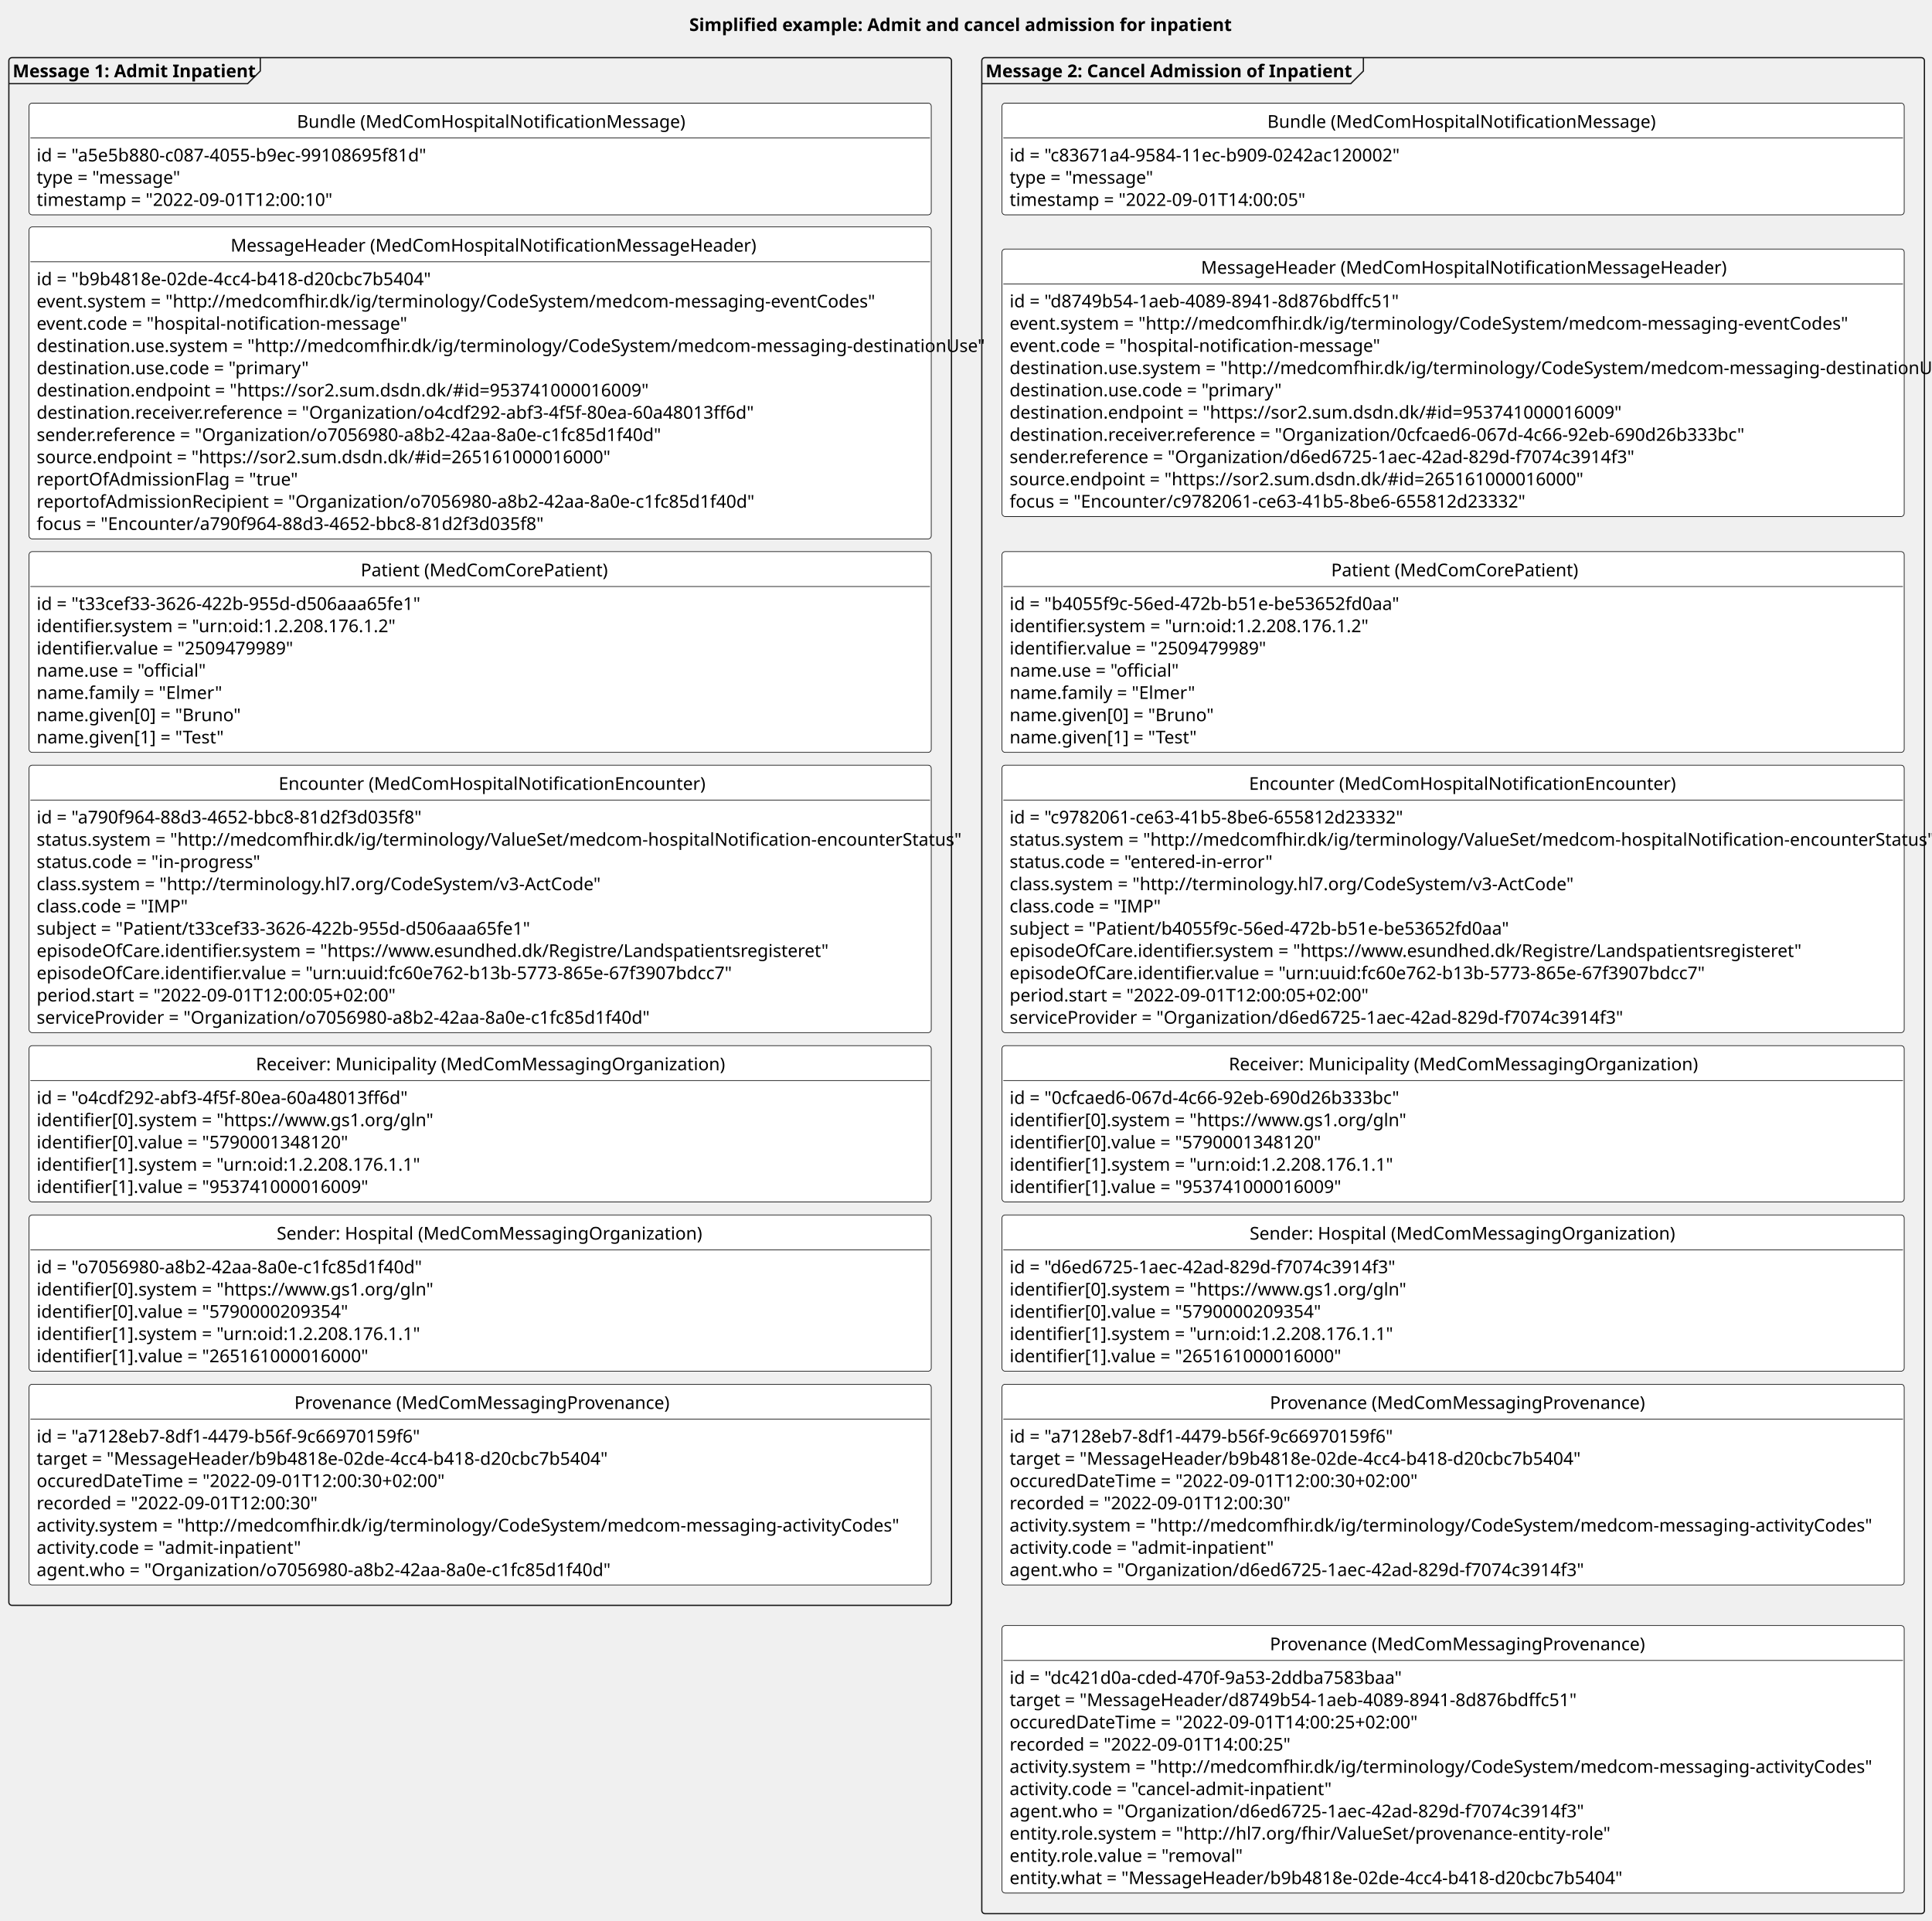
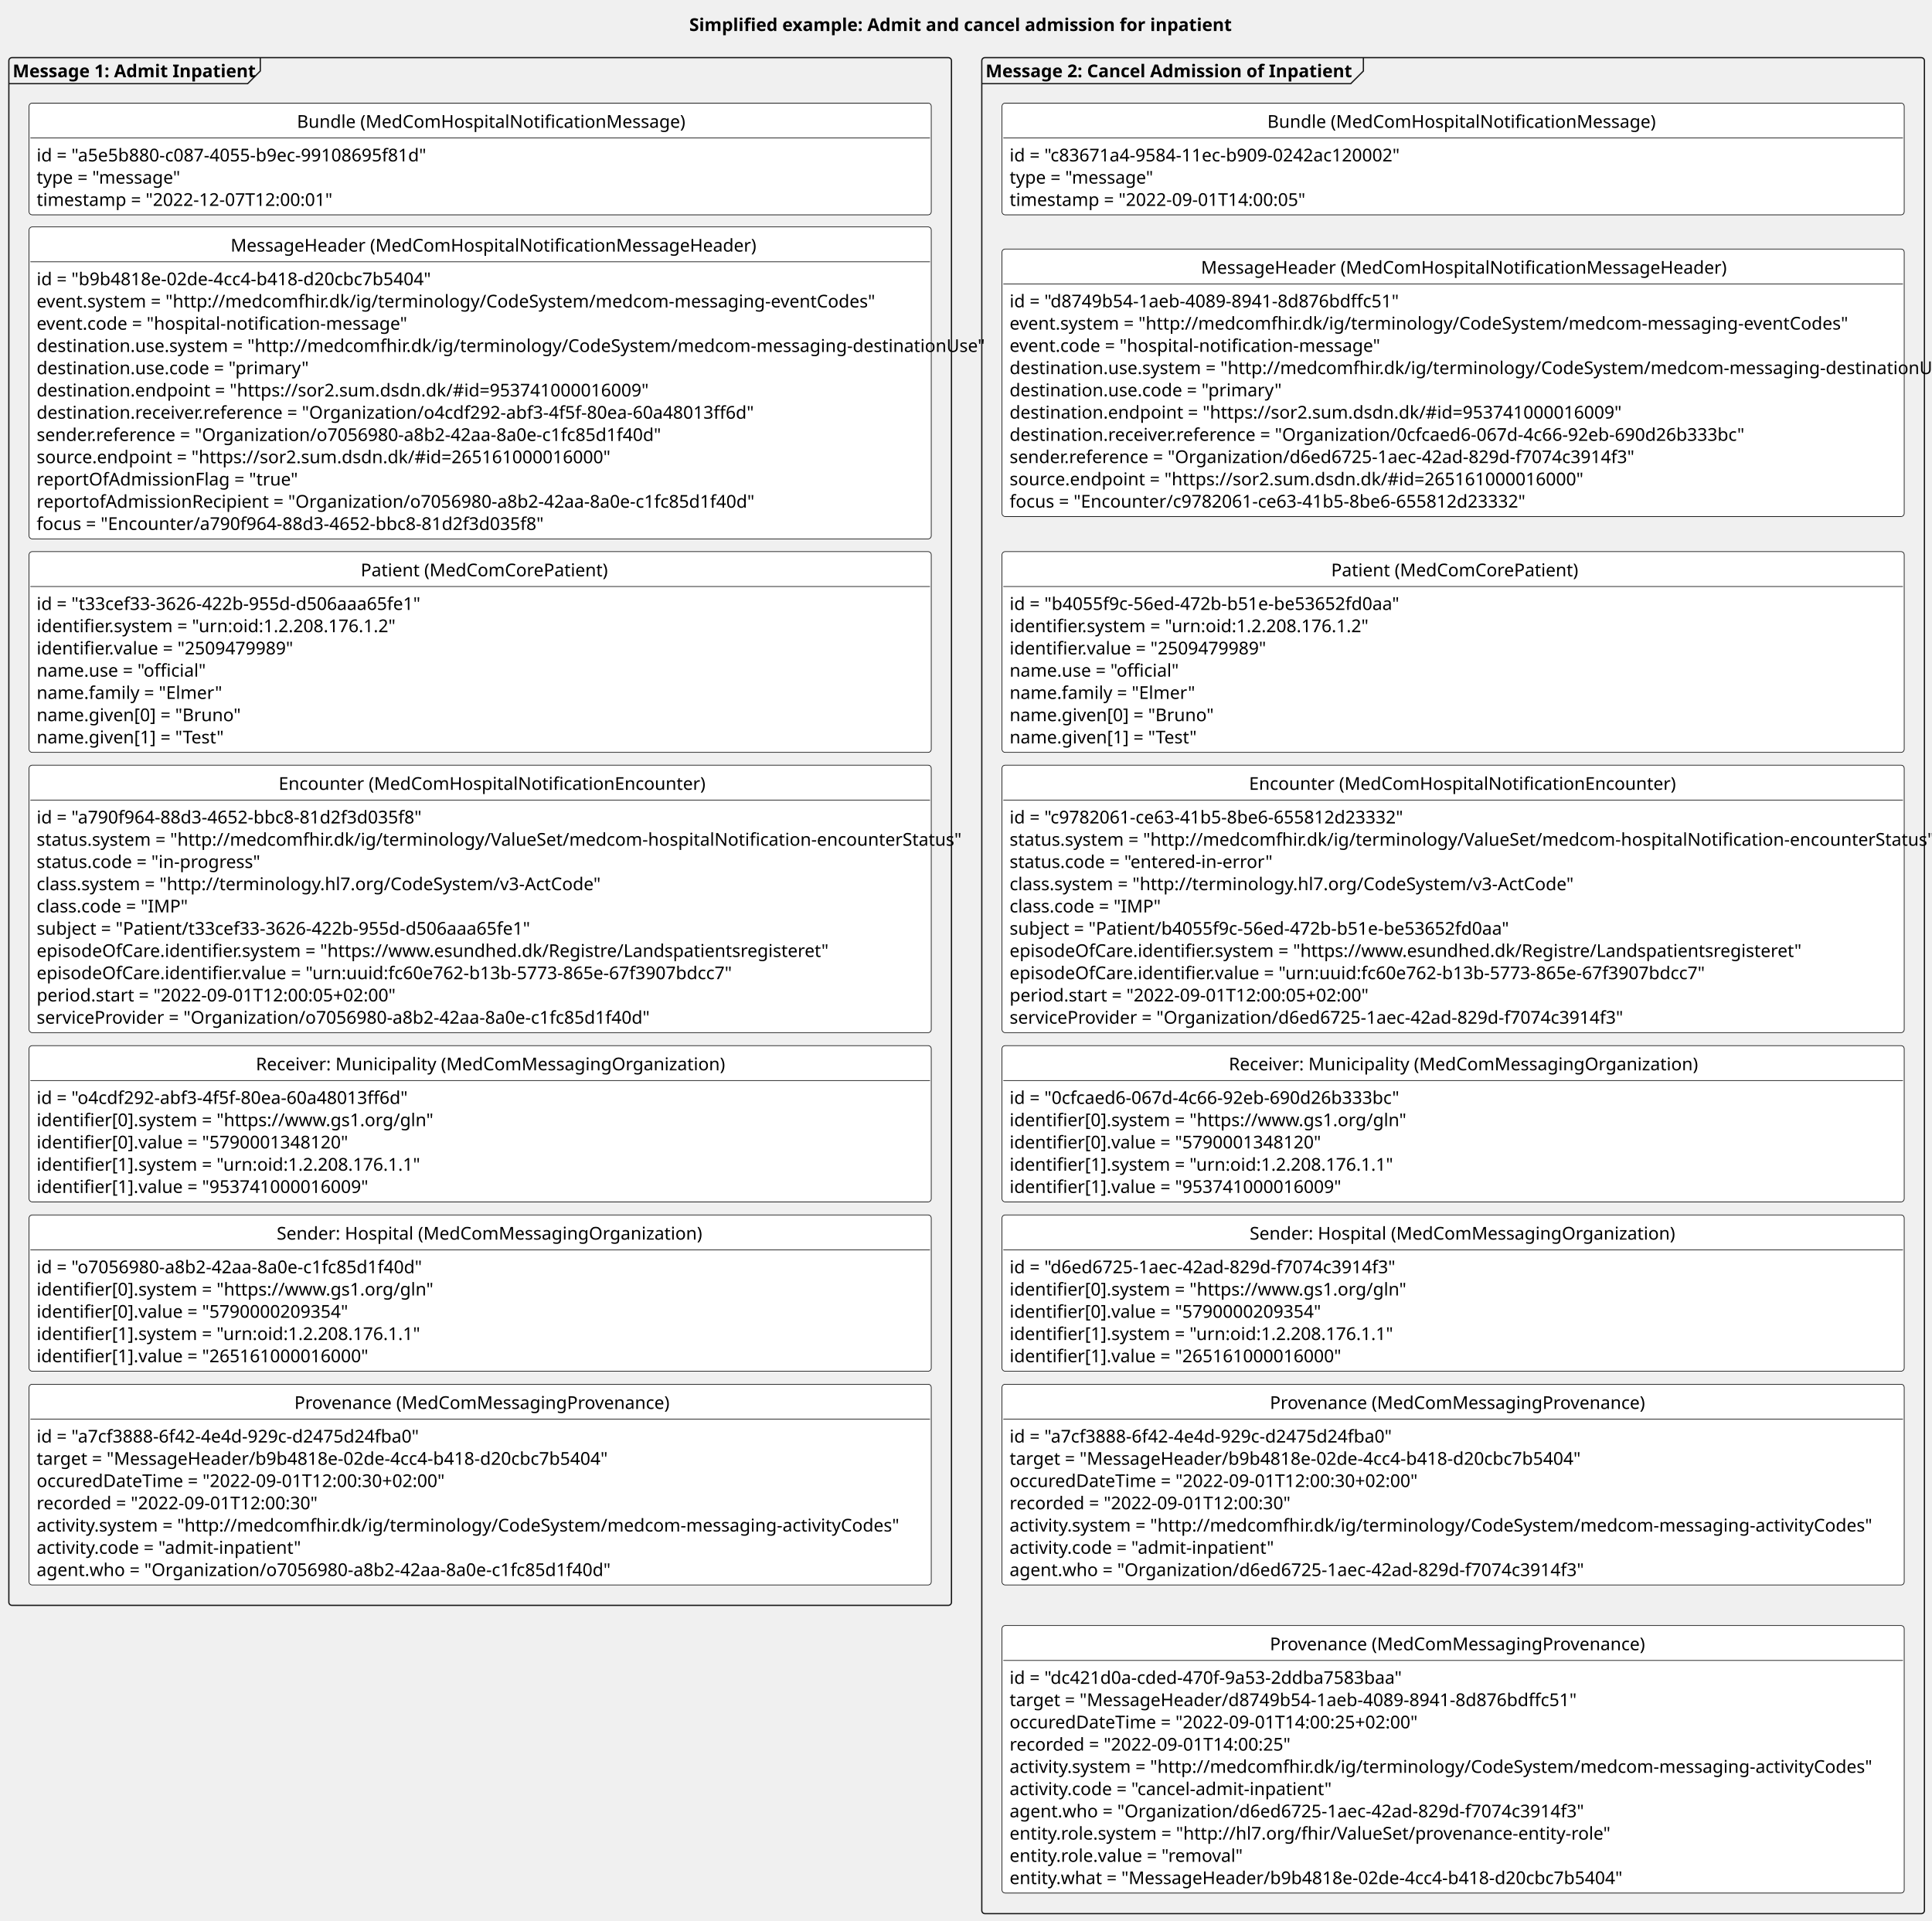
<svg xmlns="http://www.w3.org/2000/svg" contentStyleType="text/css" height="1520px" preserveAspectRatio="none" style="width:1529px;height:1520px;background:#FFFFFF;" version="1.1" viewBox="0 0 1529 1520" width="1529px" zoomAndPan="magnify">
  <defs />
  <g>
    <rect fill="none" height="27.609" id="_title" style="stroke:none;stroke-width:1.0;" width="434" x="540.5" y="5" />
    <text fill="#000000" font-family="sans-serif" font-size="14" font-weight="bold" lengthAdjust="spacing" textLength="424" x="545.5" y="24.533">Simplified example: Admit and cancel admission for inpatient</text>
    <g id="cluster_admit">
      <rect fill="none" height="1225" rx="2.5" ry="2.5" style="stroke:#181818;stroke-width:1.0;" width="746" x="7" y="45.609" />
      <path d="M206,45.609 L206,56.219 L196,66.219 L7,66.219 " fill="none" style="stroke:#181818;stroke-width:1.0;" />
      <text fill="#000000" font-family="sans-serif" font-size="14" font-weight="bold" lengthAdjust="spacing" textLength="189" x="10" y="61.143">Message 1: Admit Inpatient</text>
    </g>
    <g id="cluster_error">
      <rect fill="none" height="1469" rx="2.5" ry="2.5" style="stroke:#181818;stroke-width:1.0;" width="746" x="777" y="45.609" />
      <path d="M1079,45.609 L1079,56.219 L1069,66.219 L777,66.219 " fill="none" style="stroke:#181818;stroke-width:1.0;" />
      <text fill="#000000" font-family="sans-serif" font-size="14" font-weight="bold" lengthAdjust="spacing" textLength="292" x="780" y="61.143">Message 2: Cancel Admission of Inpatient</text>
    </g>
    <g id="elem_admitB">
      <rect codeLine="19" fill="#FFFFFF" height="88.438" id="admitB" rx="2.5" ry="2.5" style="stroke:#000000;stroke-width:0.5;" width="714" x="23" y="81.609" />
      <text fill="#000000" font-family="sans-serif" font-size="14" lengthAdjust="spacing" textLength="290" x="235" y="101.143">Bundle (MedComHospitalNotificationMessage)</text>
      <line style="stroke:#000000;stroke-width:0.5;" x1="24" x2="736" y1="109.219" y2="109.219" />
      <text fill="#000000" font-family="sans-serif" font-size="14" lengthAdjust="spacing" textLength="307" x="29" y="127.752">id = "a5e5b880-c087-4055-b9ec-99108695f81d"</text>
      <text fill="#000000" font-family="sans-serif" font-size="14" lengthAdjust="spacing" textLength="110" x="29" y="145.361">type = "message"</text>
-       <text fill="#000000" font-family="sans-serif" font-size="14" lengthAdjust="spacing" textLength="229" x="29" y="162.971">timestamp = "2022-09-01T12:00:10"</text>
+       <text fill="#000000" font-family="sans-serif" font-size="14" lengthAdjust="spacing" textLength="229" x="29" y="162.971">timestamp = "2022-12-07T12:00:01"</text>
    </g>
    <g id="elem_admitMH">
      <rect codeLine="24" fill="#FFFFFF" height="246.922" id="admitMH" rx="2.5" ry="2.5" style="stroke:#000000;stroke-width:0.5;" width="714" x="23" y="179.609" />
      <text fill="#000000" font-family="sans-serif" font-size="14" lengthAdjust="spacing" textLength="395" x="182.5" y="199.143">MessageHeader (MedComHospitalNotificationMessageHeader)</text>
      <line style="stroke:#000000;stroke-width:0.5;" x1="24" x2="736" y1="207.219" y2="207.219" />
      <text fill="#000000" font-family="sans-serif" font-size="14" lengthAdjust="spacing" textLength="309" x="29" y="225.752">id = "b9b4818e-02de-4cc4-b418-d20cbc7b5404"</text>
      <text fill="#000000" font-family="sans-serif" font-size="14" lengthAdjust="spacing" textLength="624" x="29" y="243.361">event.system = "http://medcomfhir.dk/ig/terminology/CodeSystem/medcom-messaging-eventCodes"</text>
      <text fill="#000000" font-family="sans-serif" font-size="14" lengthAdjust="spacing" textLength="280" x="29" y="260.971">event.code = "hospital-notification-message"</text>
      <text fill="#000000" font-family="sans-serif" font-size="14" lengthAdjust="spacing" textLength="702" x="29" y="278.58">destination.use.system = "http://medcomfhir.dk/ig/terminology/CodeSystem/medcom-messaging-destinationUse"</text>
      <text fill="#000000" font-family="sans-serif" font-size="14" lengthAdjust="spacing" textLength="204" x="29" y="296.19">destination.use.code = "primary"</text>
      <text fill="#000000" font-family="sans-serif" font-size="14" lengthAdjust="spacing" textLength="460" x="29" y="313.799">destination.endpoint = "https://sor2.sum.dsdn.dk/#id=953741000016009"</text>
      <text fill="#000000" font-family="sans-serif" font-size="14" lengthAdjust="spacing" textLength="550" x="29" y="331.408">destination.receiver.reference = "Organization/o4cdf292-abf3-4f5f-80ea-60a48013ff6d"</text>
      <text fill="#000000" font-family="sans-serif" font-size="14" lengthAdjust="spacing" textLength="485" x="29" y="349.018">sender.reference = "Organization/o7056980-a8b2-42aa-8a0e-c1fc85d1f40d"</text>
      <text fill="#000000" font-family="sans-serif" font-size="14" lengthAdjust="spacing" textLength="434" x="29" y="366.627">source.endpoint = "https://sor2.sum.dsdn.dk/#id=265161000016000"</text>
      <text fill="#000000" font-family="sans-serif" font-size="14" lengthAdjust="spacing" textLength="196" x="29" y="384.236">reportOfAdmissionFlag = "true"</text>
      <text fill="#000000" font-family="sans-serif" font-size="14" lengthAdjust="spacing" textLength="549" x="29" y="401.846">reportofAdmissionRecipient = "Organization/o7056980-a8b2-42aa-8a0e-c1fc85d1f40d"</text>
      <text fill="#000000" font-family="sans-serif" font-size="14" lengthAdjust="spacing" textLength="392" x="29" y="419.455">focus = "Encounter/a790f964-88d3-4652-bbc8-81d2f3d035f8"</text>
    </g>
    <g id="elem_admitPT">
      <rect codeLine="38" fill="#FFFFFF" height="158.875" id="admitPT" rx="2.5" ry="2.5" style="stroke:#000000;stroke-width:0.5;" width="714" x="23" y="436.609" />
      <text fill="#000000" font-family="sans-serif" font-size="14" lengthAdjust="spacing" textLength="189" x="285.5" y="456.143">Patient (MedComCorePatient)</text>
      <line style="stroke:#000000;stroke-width:0.5;" x1="24" x2="736" y1="464.219" y2="464.219" />
      <text fill="#000000" font-family="sans-serif" font-size="14" lengthAdjust="spacing" textLength="300" x="29" y="482.752">id = "t33cef33-3626-422b-955d-d506aaa65fe1"</text>
      <text fill="#000000" font-family="sans-serif" font-size="14" lengthAdjust="spacing" textLength="276" x="29" y="500.361">identifier.system = "urn:oid:1.2.208.176.1.2"</text>
      <text fill="#000000" font-family="sans-serif" font-size="14" lengthAdjust="spacing" textLength="198" x="29" y="517.971">identifier.value = "2509479989"</text>
      <text fill="#000000" font-family="sans-serif" font-size="14" lengthAdjust="spacing" textLength="128" x="29" y="535.58">name.use = "official"</text>
      <text fill="#000000" font-family="sans-serif" font-size="14" lengthAdjust="spacing" textLength="137" x="29" y="553.189">name.family = "Elmer"</text>
      <text fill="#000000" font-family="sans-serif" font-size="14" lengthAdjust="spacing" textLength="153" x="29" y="570.799">name.given[0] = "Bruno"</text>
      <text fill="#000000" font-family="sans-serif" font-size="14" lengthAdjust="spacing" textLength="143" x="29" y="588.408">name.given[1] = "Test"</text>
    </g>
    <g id="elem_admitENC">
      <rect codeLine="47" fill="#FFFFFF" height="211.703" id="admitENC" rx="2.5" ry="2.5" style="stroke:#000000;stroke-width:0.5;" width="714" x="23" y="605.609" />
      <text fill="#000000" font-family="sans-serif" font-size="14" lengthAdjust="spacing" textLength="319" x="220.5" y="625.143">Encounter (MedComHospitalNotificationEncounter)</text>
      <line style="stroke:#000000;stroke-width:0.5;" x1="24" x2="736" y1="633.219" y2="633.219" />
      <text fill="#000000" font-family="sans-serif" font-size="14" lengthAdjust="spacing" textLength="300" x="29" y="651.752">id = "a790f964-88d3-4652-bbc8-81d2f3d035f8"</text>
      <text fill="#000000" font-family="sans-serif" font-size="14" lengthAdjust="spacing" textLength="682" x="29" y="669.361">status.system = "http://medcomfhir.dk/ig/terminology/ValueSet/medcom-hospitalNotification-encounterStatus"</text>
      <text fill="#000000" font-family="sans-serif" font-size="14" lengthAdjust="spacing" textLength="171" x="29" y="686.971">status.code = "in-progress"</text>
      <text fill="#000000" font-family="sans-serif" font-size="14" lengthAdjust="spacing" textLength="425" x="29" y="704.58">class.system = "http://terminology.hl7.org/CodeSystem/v3-ActCode"</text>
      <text fill="#000000" font-family="sans-serif" font-size="14" lengthAdjust="spacing" textLength="116" x="29" y="722.189">class.code = "IMP"</text>
      <text fill="#000000" font-family="sans-serif" font-size="14" lengthAdjust="spacing" textLength="382" x="29" y="739.799">subject = "Patient/t33cef33-3626-422b-955d-d506aaa65fe1"</text>
      <text fill="#000000" font-family="sans-serif" font-size="14" lengthAdjust="spacing" textLength="594" x="29" y="757.408">episodeOfCare.identifier.system = "https://www.esundhed.dk/Registre/Landspatientsregisteret"</text>
      <text fill="#000000" font-family="sans-serif" font-size="14" lengthAdjust="spacing" textLength="539" x="29" y="775.018">episodeOfCare.identifier.value = "urn:uuid:fc60e762-b13b-5773-865e-67f3907bdcc7"</text>
      <text fill="#000000" font-family="sans-serif" font-size="14" lengthAdjust="spacing" textLength="281" x="29" y="792.627">period.start = "2022-09-01T12:00:05+02:00"</text>
      <text fill="#000000" font-family="sans-serif" font-size="14" lengthAdjust="spacing" textLength="474" x="29" y="810.236">serviceProvider = "Organization/o7056980-a8b2-42aa-8a0e-c1fc85d1f40d"</text>
    </g>
    <g id="elem_admitROrg">
      <rect codeLine="59" fill="#FFFFFF" height="123.656" id="admitROrg" rx="2.5" ry="2.5" style="stroke:#000000;stroke-width:0.5;" width="714" x="23" y="827.609" />
      <text fill="#000000" font-family="sans-serif" font-size="14" lengthAdjust="spacing" textLength="355" x="202.5" y="847.143">Receiver: Municipality (MedComMessagingOrganization)</text>
      <line style="stroke:#000000;stroke-width:0.5;" x1="24" x2="736" y1="855.219" y2="855.219" />
      <text fill="#000000" font-family="sans-serif" font-size="14" lengthAdjust="spacing" textLength="288" x="29" y="873.752">id = "o4cdf292-abf3-4f5f-80ea-60a48013ff6d"</text>
      <text fill="#000000" font-family="sans-serif" font-size="14" lengthAdjust="spacing" textLength="289" x="29" y="891.361">identifier[0].system = "https://www.gs1.org/gln"</text>
      <text fill="#000000" font-family="sans-serif" font-size="14" lengthAdjust="spacing" textLength="238" x="29" y="908.971">identifier[0].value = "5790001348120"</text>
      <text fill="#000000" font-family="sans-serif" font-size="14" lengthAdjust="spacing" textLength="292" x="29" y="926.58">identifier[1].system = "urn:oid:1.2.208.176.1.1"</text>
      <text fill="#000000" font-family="sans-serif" font-size="14" lengthAdjust="spacing" textLength="254" x="29" y="944.189">identifier[1].value = "953741000016009"</text>
    </g>
    <g id="elem_admitSOrg">
      <rect codeLine="66" fill="#FFFFFF" height="123.656" id="admitSOrg" rx="2.5" ry="2.5" style="stroke:#000000;stroke-width:0.5;" width="714" x="23" y="961.609" />
      <text fill="#000000" font-family="sans-serif" font-size="14" lengthAdjust="spacing" textLength="322" x="219" y="981.143">Sender: Hospital (MedComMessagingOrganization)</text>
      <line style="stroke:#000000;stroke-width:0.5;" x1="24" x2="736" y1="989.219" y2="989.219" />
      <text fill="#000000" font-family="sans-serif" font-size="14" lengthAdjust="spacing" textLength="303" x="29" y="1007.752">id = "o7056980-a8b2-42aa-8a0e-c1fc85d1f40d"</text>
      <text fill="#000000" font-family="sans-serif" font-size="14" lengthAdjust="spacing" textLength="289" x="29" y="1025.361">identifier[0].system = "https://www.gs1.org/gln"</text>
      <text fill="#000000" font-family="sans-serif" font-size="14" lengthAdjust="spacing" textLength="238" x="29" y="1042.971">identifier[0].value = "5790000209354"</text>
      <text fill="#000000" font-family="sans-serif" font-size="14" lengthAdjust="spacing" textLength="292" x="29" y="1060.58">identifier[1].system = "urn:oid:1.2.208.176.1.1"</text>
      <text fill="#000000" font-family="sans-serif" font-size="14" lengthAdjust="spacing" textLength="254" x="29" y="1078.189">identifier[1].value = "265161000016000"</text>
    </g>
    <g id="elem_admitPRO">
      <rect codeLine="73" fill="#FFFFFF" height="158.875" id="admitPRO" rx="2.5" ry="2.5" style="stroke:#000000;stroke-width:0.5;" width="714" x="23" y="1095.609" />
      <text fill="#000000" font-family="sans-serif" font-size="14" lengthAdjust="spacing" textLength="294" x="233" y="1115.143">Provenance  (MedComMessagingProvenance)</text>
      <line style="stroke:#000000;stroke-width:0.5;" x1="24" x2="736" y1="1123.219" y2="1123.219" />
-       <text fill="#000000" font-family="sans-serif" font-size="14" lengthAdjust="spacing" textLength="300" x="29" y="1141.752">id = "a7128eb7-8df1-4479-b56f-9c66970159f6"</text>
+       <text fill="#000000" font-family="sans-serif" font-size="14" lengthAdjust="spacing" textLength="300" x="29" y="1141.752">id = "a7cf3888-6f42-4e4d-929c-d2475d24fba0"</text>
      <text fill="#000000" font-family="sans-serif" font-size="14" lengthAdjust="spacing" textLength="442" x="29" y="1159.361">target = "MessageHeader/b9b4818e-02de-4cc4-b418-d20cbc7b5404"</text>
      <text fill="#000000" font-family="sans-serif" font-size="14" lengthAdjust="spacing" textLength="321" x="29" y="1176.971">occuredDateTime = "2022-09-01T12:00:30+02:00"</text>
      <text fill="#000000" font-family="sans-serif" font-size="14" lengthAdjust="spacing" textLength="222" x="29" y="1194.58">recorded = "2022-09-01T12:00:30"</text>
      <text fill="#000000" font-family="sans-serif" font-size="14" lengthAdjust="spacing" textLength="640" x="29" y="1212.189">activity.system = "http://medcomfhir.dk/ig/terminology/CodeSystem/medcom-messaging-activityCodes"</text>
      <text fill="#000000" font-family="sans-serif" font-size="14" lengthAdjust="spacing" textLength="197" x="29" y="1229.799">activity.code = "admit-inpatient"</text>
      <text fill="#000000" font-family="sans-serif" font-size="14" lengthAdjust="spacing" textLength="441" x="29" y="1247.408">agent.who = "Organization/o7056980-a8b2-42aa-8a0e-c1fc85d1f40d"</text>
    </g>
    <g id="elem_errorB">
      <rect codeLine="93" fill="#FFFFFF" height="88.438" id="errorB" rx="2.5" ry="2.5" style="stroke:#000000;stroke-width:0.5;" width="714" x="793" y="81.609" />
      <text fill="#000000" font-family="sans-serif" font-size="14" lengthAdjust="spacing" textLength="294" x="1003" y="101.143">Bundle  (MedComHospitalNotificationMessage)</text>
      <line style="stroke:#000000;stroke-width:0.5;" x1="794" x2="1506" y1="109.219" y2="109.219" />
      <text fill="#000000" font-family="sans-serif" font-size="14" lengthAdjust="spacing" textLength="310" x="799" y="127.752">id = "c83671a4-9584-11ec-b909-0242ac120002"</text>
      <text fill="#000000" font-family="sans-serif" font-size="14" lengthAdjust="spacing" textLength="110" x="799" y="145.361">type = "message"</text>
      <text fill="#000000" font-family="sans-serif" font-size="14" lengthAdjust="spacing" textLength="229" x="799" y="162.971">timestamp = "2022-09-01T14:00:05"</text>
    </g>
    <g id="elem_errorMH">
      <rect codeLine="98" fill="#FFFFFF" height="211.703" id="errorMH" rx="2.5" ry="2.5" style="stroke:#000000;stroke-width:0.5;" width="714" x="793" y="197.109" />
      <text fill="#000000" font-family="sans-serif" font-size="14" lengthAdjust="spacing" textLength="399" x="950.5" y="216.643">MessageHeader  (MedComHospitalNotificationMessageHeader)</text>
      <line style="stroke:#000000;stroke-width:0.5;" x1="794" x2="1506" y1="224.719" y2="224.719" />
      <text fill="#000000" font-family="sans-serif" font-size="14" lengthAdjust="spacing" textLength="304" x="799" y="243.252">id = "d8749b54-1aeb-4089-8941-8d876bdffc51"</text>
      <text fill="#000000" font-family="sans-serif" font-size="14" lengthAdjust="spacing" textLength="624" x="799" y="260.861">event.system = "http://medcomfhir.dk/ig/terminology/CodeSystem/medcom-messaging-eventCodes"</text>
      <text fill="#000000" font-family="sans-serif" font-size="14" lengthAdjust="spacing" textLength="280" x="799" y="278.471">event.code = "hospital-notification-message"</text>
      <text fill="#000000" font-family="sans-serif" font-size="14" lengthAdjust="spacing" textLength="702" x="799" y="296.08">destination.use.system = "http://medcomfhir.dk/ig/terminology/CodeSystem/medcom-messaging-destinationUse"</text>
      <text fill="#000000" font-family="sans-serif" font-size="14" lengthAdjust="spacing" textLength="204" x="799" y="313.69">destination.use.code = "primary"</text>
      <text fill="#000000" font-family="sans-serif" font-size="14" lengthAdjust="spacing" textLength="460" x="799" y="331.299">destination.endpoint = "https://sor2.sum.dsdn.dk/#id=953741000016009"</text>
      <text fill="#000000" font-family="sans-serif" font-size="14" lengthAdjust="spacing" textLength="567" x="799" y="348.908">destination.receiver.reference = "Organization/0cfcaed6-067d-4c66-92eb-690d26b333bc"</text>
      <text fill="#000000" font-family="sans-serif" font-size="14" lengthAdjust="spacing" textLength="485" x="799" y="366.518">sender.reference = "Organization/d6ed6725-1aec-42ad-829d-f7074c3914f3"</text>
      <text fill="#000000" font-family="sans-serif" font-size="14" lengthAdjust="spacing" textLength="434" x="799" y="384.127">source.endpoint = "https://sor2.sum.dsdn.dk/#id=265161000016000"</text>
      <text fill="#000000" font-family="sans-serif" font-size="14" lengthAdjust="spacing" textLength="403" x="799" y="401.736">focus = "Encounter/c9782061-ce63-41b5-8be6-655812d23332"</text>
    </g>
    <g id="elem_errorPT">
      <rect codeLine="110" fill="#FFFFFF" height="158.875" id="errorPT" rx="2.5" ry="2.5" style="stroke:#000000;stroke-width:0.5;" width="714" x="793" y="436.609" />
      <text fill="#000000" font-family="sans-serif" font-size="14" lengthAdjust="spacing" textLength="193" x="1053.5" y="456.143">Patient  (MedComCorePatient)</text>
      <line style="stroke:#000000;stroke-width:0.5;" x1="794" x2="1506" y1="464.219" y2="464.219" />
      <text fill="#000000" font-family="sans-serif" font-size="14" lengthAdjust="spacing" textLength="304" x="799" y="482.752">id = "b4055f9c-56ed-472b-b51e-be53652fd0aa"</text>
      <text fill="#000000" font-family="sans-serif" font-size="14" lengthAdjust="spacing" textLength="276" x="799" y="500.361">identifier.system = "urn:oid:1.2.208.176.1.2"</text>
      <text fill="#000000" font-family="sans-serif" font-size="14" lengthAdjust="spacing" textLength="198" x="799" y="517.971">identifier.value = "2509479989"</text>
      <text fill="#000000" font-family="sans-serif" font-size="14" lengthAdjust="spacing" textLength="128" x="799" y="535.58">name.use = "official"</text>
      <text fill="#000000" font-family="sans-serif" font-size="14" lengthAdjust="spacing" textLength="137" x="799" y="553.189">name.family = "Elmer"</text>
      <text fill="#000000" font-family="sans-serif" font-size="14" lengthAdjust="spacing" textLength="153" x="799" y="570.799">name.given[0] = "Bruno"</text>
      <text fill="#000000" font-family="sans-serif" font-size="14" lengthAdjust="spacing" textLength="143" x="799" y="588.408">name.given[1] = "Test"</text>
    </g>
    <g id="elem_errorENC">
      <rect codeLine="119" fill="#FFFFFF" height="211.703" id="errorENC" rx="2.5" ry="2.5" style="stroke:#000000;stroke-width:0.5;" width="714" x="793" y="605.609" />
      <text fill="#000000" font-family="sans-serif" font-size="14" lengthAdjust="spacing" textLength="323" x="988.5" y="625.143">Encounter  (MedComHospitalNotificationEncounter)</text>
      <line style="stroke:#000000;stroke-width:0.5;" x1="794" x2="1506" y1="633.219" y2="633.219" />
      <text fill="#000000" font-family="sans-serif" font-size="14" lengthAdjust="spacing" textLength="311" x="799" y="651.752">id = "c9782061-ce63-41b5-8be6-655812d23332"</text>
      <text fill="#000000" font-family="sans-serif" font-size="14" lengthAdjust="spacing" textLength="682" x="799" y="669.361">status.system = "http://medcomfhir.dk/ig/terminology/ValueSet/medcom-hospitalNotification-encounterStatus"</text>
      <text fill="#000000" font-family="sans-serif" font-size="14" lengthAdjust="spacing" textLength="200" x="799" y="686.971">status.code = "entered-in-error"</text>
      <text fill="#000000" font-family="sans-serif" font-size="14" lengthAdjust="spacing" textLength="425" x="799" y="704.58">class.system = "http://terminology.hl7.org/CodeSystem/v3-ActCode"</text>
      <text fill="#000000" font-family="sans-serif" font-size="14" lengthAdjust="spacing" textLength="116" x="799" y="722.189">class.code = "IMP"</text>
      <text fill="#000000" font-family="sans-serif" font-size="14" lengthAdjust="spacing" textLength="386" x="799" y="739.799">subject = "Patient/b4055f9c-56ed-472b-b51e-be53652fd0aa"</text>
      <text fill="#000000" font-family="sans-serif" font-size="14" lengthAdjust="spacing" textLength="594" x="799" y="757.408">episodeOfCare.identifier.system = "https://www.esundhed.dk/Registre/Landspatientsregisteret"</text>
      <text fill="#000000" font-family="sans-serif" font-size="14" lengthAdjust="spacing" textLength="539" x="799" y="775.018">episodeOfCare.identifier.value = "urn:uuid:fc60e762-b13b-5773-865e-67f3907bdcc7"</text>
      <text fill="#000000" font-family="sans-serif" font-size="14" lengthAdjust="spacing" textLength="281" x="799" y="792.627">period.start = "2022-09-01T12:00:05+02:00"</text>
      <text fill="#000000" font-family="sans-serif" font-size="14" lengthAdjust="spacing" textLength="474" x="799" y="810.236">serviceProvider = "Organization/d6ed6725-1aec-42ad-829d-f7074c3914f3"</text>
    </g>
    <g id="elem_errorROrg">
      <rect codeLine="131" fill="#FFFFFF" height="123.656" id="errorROrg" rx="2.5" ry="2.5" style="stroke:#000000;stroke-width:0.5;" width="714" x="793" y="827.609" />
      <text fill="#000000" font-family="sans-serif" font-size="14" lengthAdjust="spacing" textLength="355" x="972.5" y="847.143">Receiver: Municipality (MedComMessagingOrganization)</text>
      <line style="stroke:#000000;stroke-width:0.5;" x1="794" x2="1506" y1="855.219" y2="855.219" />
      <text fill="#000000" font-family="sans-serif" font-size="14" lengthAdjust="spacing" textLength="305" x="799" y="873.752">id = "0cfcaed6-067d-4c66-92eb-690d26b333bc"</text>
      <text fill="#000000" font-family="sans-serif" font-size="14" lengthAdjust="spacing" textLength="289" x="799" y="891.361">identifier[0].system = "https://www.gs1.org/gln"</text>
      <text fill="#000000" font-family="sans-serif" font-size="14" lengthAdjust="spacing" textLength="238" x="799" y="908.971">identifier[0].value = "5790001348120"</text>
      <text fill="#000000" font-family="sans-serif" font-size="14" lengthAdjust="spacing" textLength="292" x="799" y="926.58">identifier[1].system = "urn:oid:1.2.208.176.1.1"</text>
      <text fill="#000000" font-family="sans-serif" font-size="14" lengthAdjust="spacing" textLength="254" x="799" y="944.189">identifier[1].value = "953741000016009"</text>
    </g>
    <g id="elem_errorSOrg">
      <rect codeLine="138" fill="#FFFFFF" height="123.656" id="errorSOrg" rx="2.5" ry="2.5" style="stroke:#000000;stroke-width:0.5;" width="714" x="793" y="961.609" />
      <text fill="#000000" font-family="sans-serif" font-size="14" lengthAdjust="spacing" textLength="322" x="989" y="981.143">Sender: Hospital (MedComMessagingOrganization)</text>
      <line style="stroke:#000000;stroke-width:0.5;" x1="794" x2="1506" y1="989.219" y2="989.219" />
      <text fill="#000000" font-family="sans-serif" font-size="14" lengthAdjust="spacing" textLength="303" x="799" y="1007.752">id = "d6ed6725-1aec-42ad-829d-f7074c3914f3"</text>
      <text fill="#000000" font-family="sans-serif" font-size="14" lengthAdjust="spacing" textLength="289" x="799" y="1025.361">identifier[0].system = "https://www.gs1.org/gln"</text>
      <text fill="#000000" font-family="sans-serif" font-size="14" lengthAdjust="spacing" textLength="238" x="799" y="1042.971">identifier[0].value = "5790000209354"</text>
      <text fill="#000000" font-family="sans-serif" font-size="14" lengthAdjust="spacing" textLength="292" x="799" y="1060.58">identifier[1].system = "urn:oid:1.2.208.176.1.1"</text>
      <text fill="#000000" font-family="sans-serif" font-size="14" lengthAdjust="spacing" textLength="254" x="799" y="1078.189">identifier[1].value = "265161000016000"</text>
    </g>
    <g id="elem_admiterrorPRO">
      <rect codeLine="145" fill="#FFFFFF" height="158.875" id="admiterrorPRO" rx="2.5" ry="2.5" style="stroke:#000000;stroke-width:0.5;" width="714" x="793" y="1095.609" />
      <text fill="#000000" font-family="sans-serif" font-size="14" lengthAdjust="spacing" textLength="290" x="1005" y="1115.143">Provenance (MedComMessagingProvenance)</text>
      <line style="stroke:#000000;stroke-width:0.5;" x1="794" x2="1506" y1="1123.219" y2="1123.219" />
-       <text fill="#000000" font-family="sans-serif" font-size="14" lengthAdjust="spacing" textLength="300" x="799" y="1141.752">id = "a7128eb7-8df1-4479-b56f-9c66970159f6"</text>
+       <text fill="#000000" font-family="sans-serif" font-size="14" lengthAdjust="spacing" textLength="300" x="799" y="1141.752">id = "a7cf3888-6f42-4e4d-929c-d2475d24fba0"</text>
      <text fill="#000000" font-family="sans-serif" font-size="14" lengthAdjust="spacing" textLength="442" x="799" y="1159.361">target = "MessageHeader/b9b4818e-02de-4cc4-b418-d20cbc7b5404"</text>
      <text fill="#000000" font-family="sans-serif" font-size="14" lengthAdjust="spacing" textLength="321" x="799" y="1176.971">occuredDateTime = "2022-09-01T12:00:30+02:00"</text>
      <text fill="#000000" font-family="sans-serif" font-size="14" lengthAdjust="spacing" textLength="222" x="799" y="1194.58">recorded = "2022-09-01T12:00:30"</text>
      <text fill="#000000" font-family="sans-serif" font-size="14" lengthAdjust="spacing" textLength="640" x="799" y="1212.189">activity.system = "http://medcomfhir.dk/ig/terminology/CodeSystem/medcom-messaging-activityCodes"</text>
      <text fill="#000000" font-family="sans-serif" font-size="14" lengthAdjust="spacing" textLength="197" x="799" y="1229.799">activity.code = "admit-inpatient"</text>
      <text fill="#000000" font-family="sans-serif" font-size="14" lengthAdjust="spacing" textLength="441" x="799" y="1247.408">agent.who = "Organization/d6ed6725-1aec-42ad-829d-f7074c3914f3"</text>
    </g>
    <g id="elem_errorPRO">
      <rect codeLine="154" fill="#FFFFFF" height="211.703" id="errorPRO" rx="2.5" ry="2.5" style="stroke:#000000;stroke-width:0.5;" width="714" x="793" y="1286.609" />
      <text fill="#000000" font-family="sans-serif" font-size="14" lengthAdjust="spacing" textLength="290" x="1005" y="1306.143">Provenance (MedComMessagingProvenance)</text>
      <line style="stroke:#000000;stroke-width:0.5;" x1="794" x2="1506" y1="1314.219" y2="1314.219" />
      <text fill="#000000" font-family="sans-serif" font-size="14" lengthAdjust="spacing" textLength="307" x="799" y="1332.752">id = "dc421d0a-cded-470f-9a53-2ddba7583baa"</text>
      <text fill="#000000" font-family="sans-serif" font-size="14" lengthAdjust="spacing" textLength="437" x="799" y="1350.361">target = "MessageHeader/d8749b54-1aeb-4089-8941-8d876bdffc51"</text>
      <text fill="#000000" font-family="sans-serif" font-size="14" lengthAdjust="spacing" textLength="321" x="799" y="1367.971">occuredDateTime = "2022-09-01T14:00:25+02:00"</text>
      <text fill="#000000" font-family="sans-serif" font-size="14" lengthAdjust="spacing" textLength="222" x="799" y="1385.58">recorded = "2022-09-01T14:00:25"</text>
      <text fill="#000000" font-family="sans-serif" font-size="14" lengthAdjust="spacing" textLength="640" x="799" y="1403.189">activity.system = "http://medcomfhir.dk/ig/terminology/CodeSystem/medcom-messaging-activityCodes"</text>
      <text fill="#000000" font-family="sans-serif" font-size="14" lengthAdjust="spacing" textLength="243" x="799" y="1420.799">activity.code = "cancel-admit-inpatient"</text>
      <text fill="#000000" font-family="sans-serif" font-size="14" lengthAdjust="spacing" textLength="441" x="799" y="1438.408">agent.who = "Organization/d6ed6725-1aec-42ad-829d-f7074c3914f3"</text>
      <text fill="#000000" font-family="sans-serif" font-size="14" lengthAdjust="spacing" textLength="448" x="799" y="1456.018">entity.role.system = "http://hl7.org/fhir/ValueSet/provenance-entity-role"</text>
      <text fill="#000000" font-family="sans-serif" font-size="14" lengthAdjust="spacing" textLength="176" x="799" y="1473.627">entity.role.value = "removal"</text>
      <text fill="#000000" font-family="sans-serif" font-size="14" lengthAdjust="spacing" textLength="472" x="799" y="1491.236">entity.what = "MessageHeader/b9b4818e-02de-4cc4-b418-d20cbc7b5404"</text>
    </g>
  </g>
</svg>
